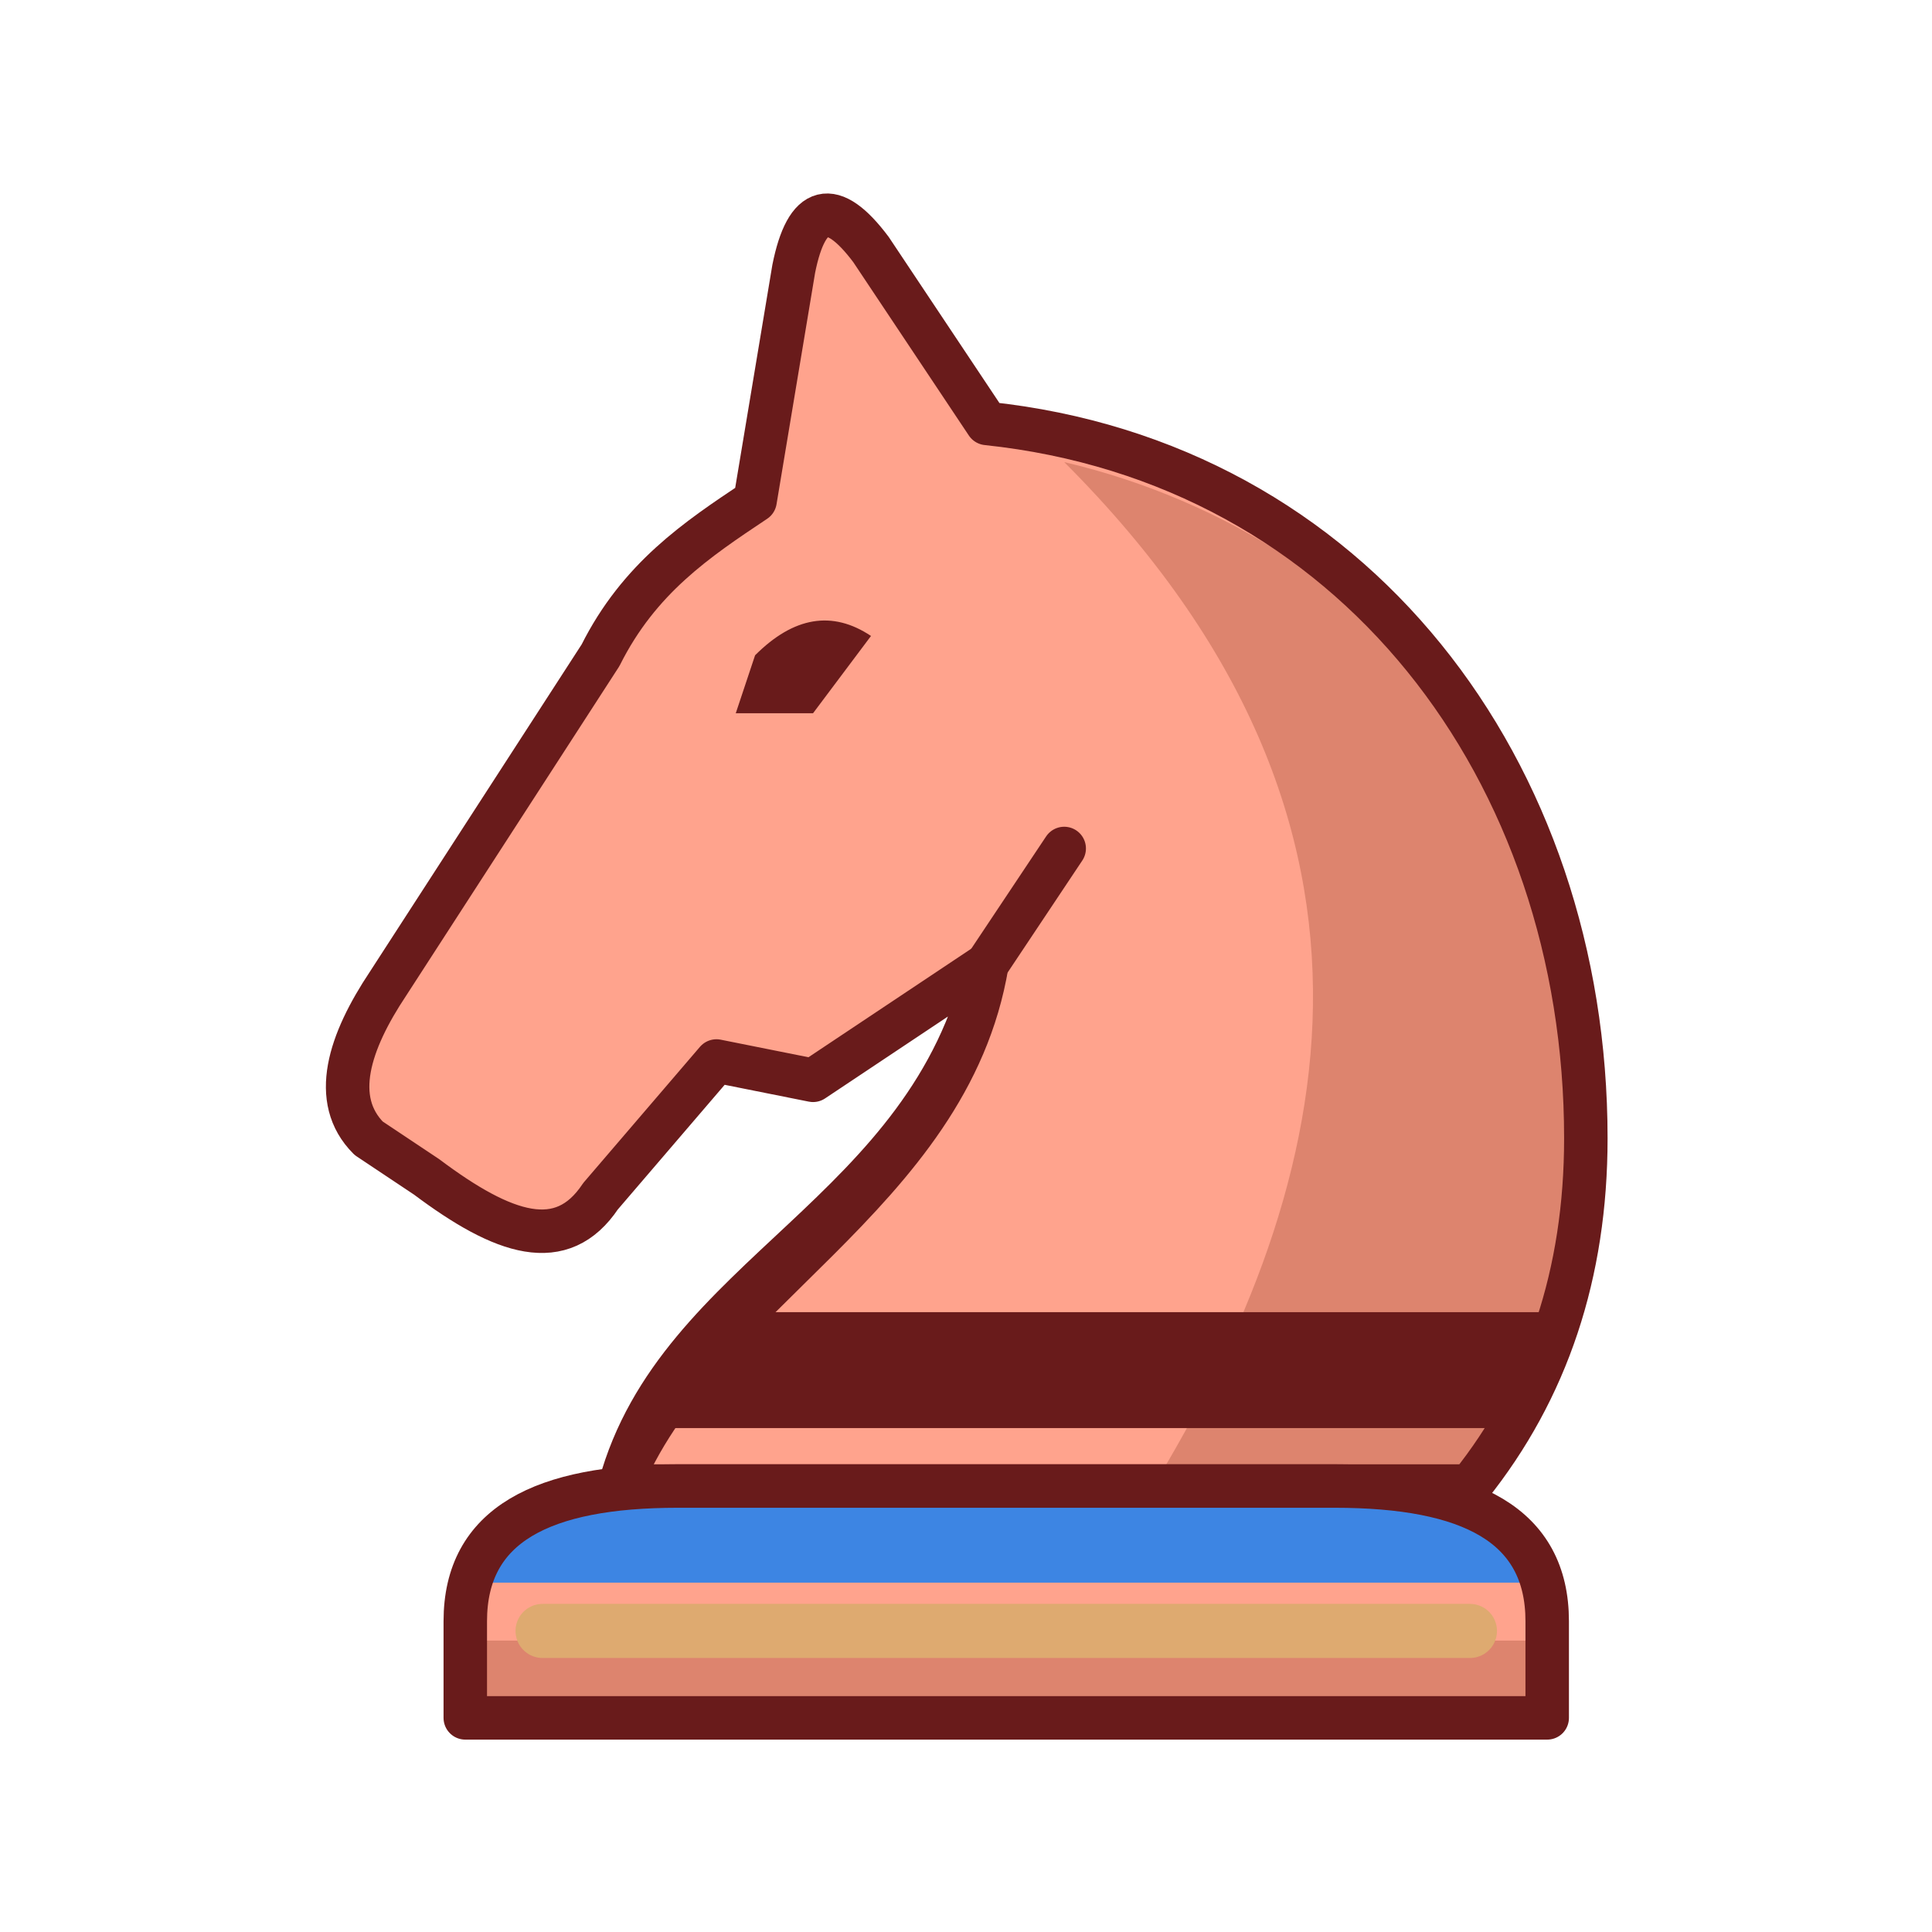
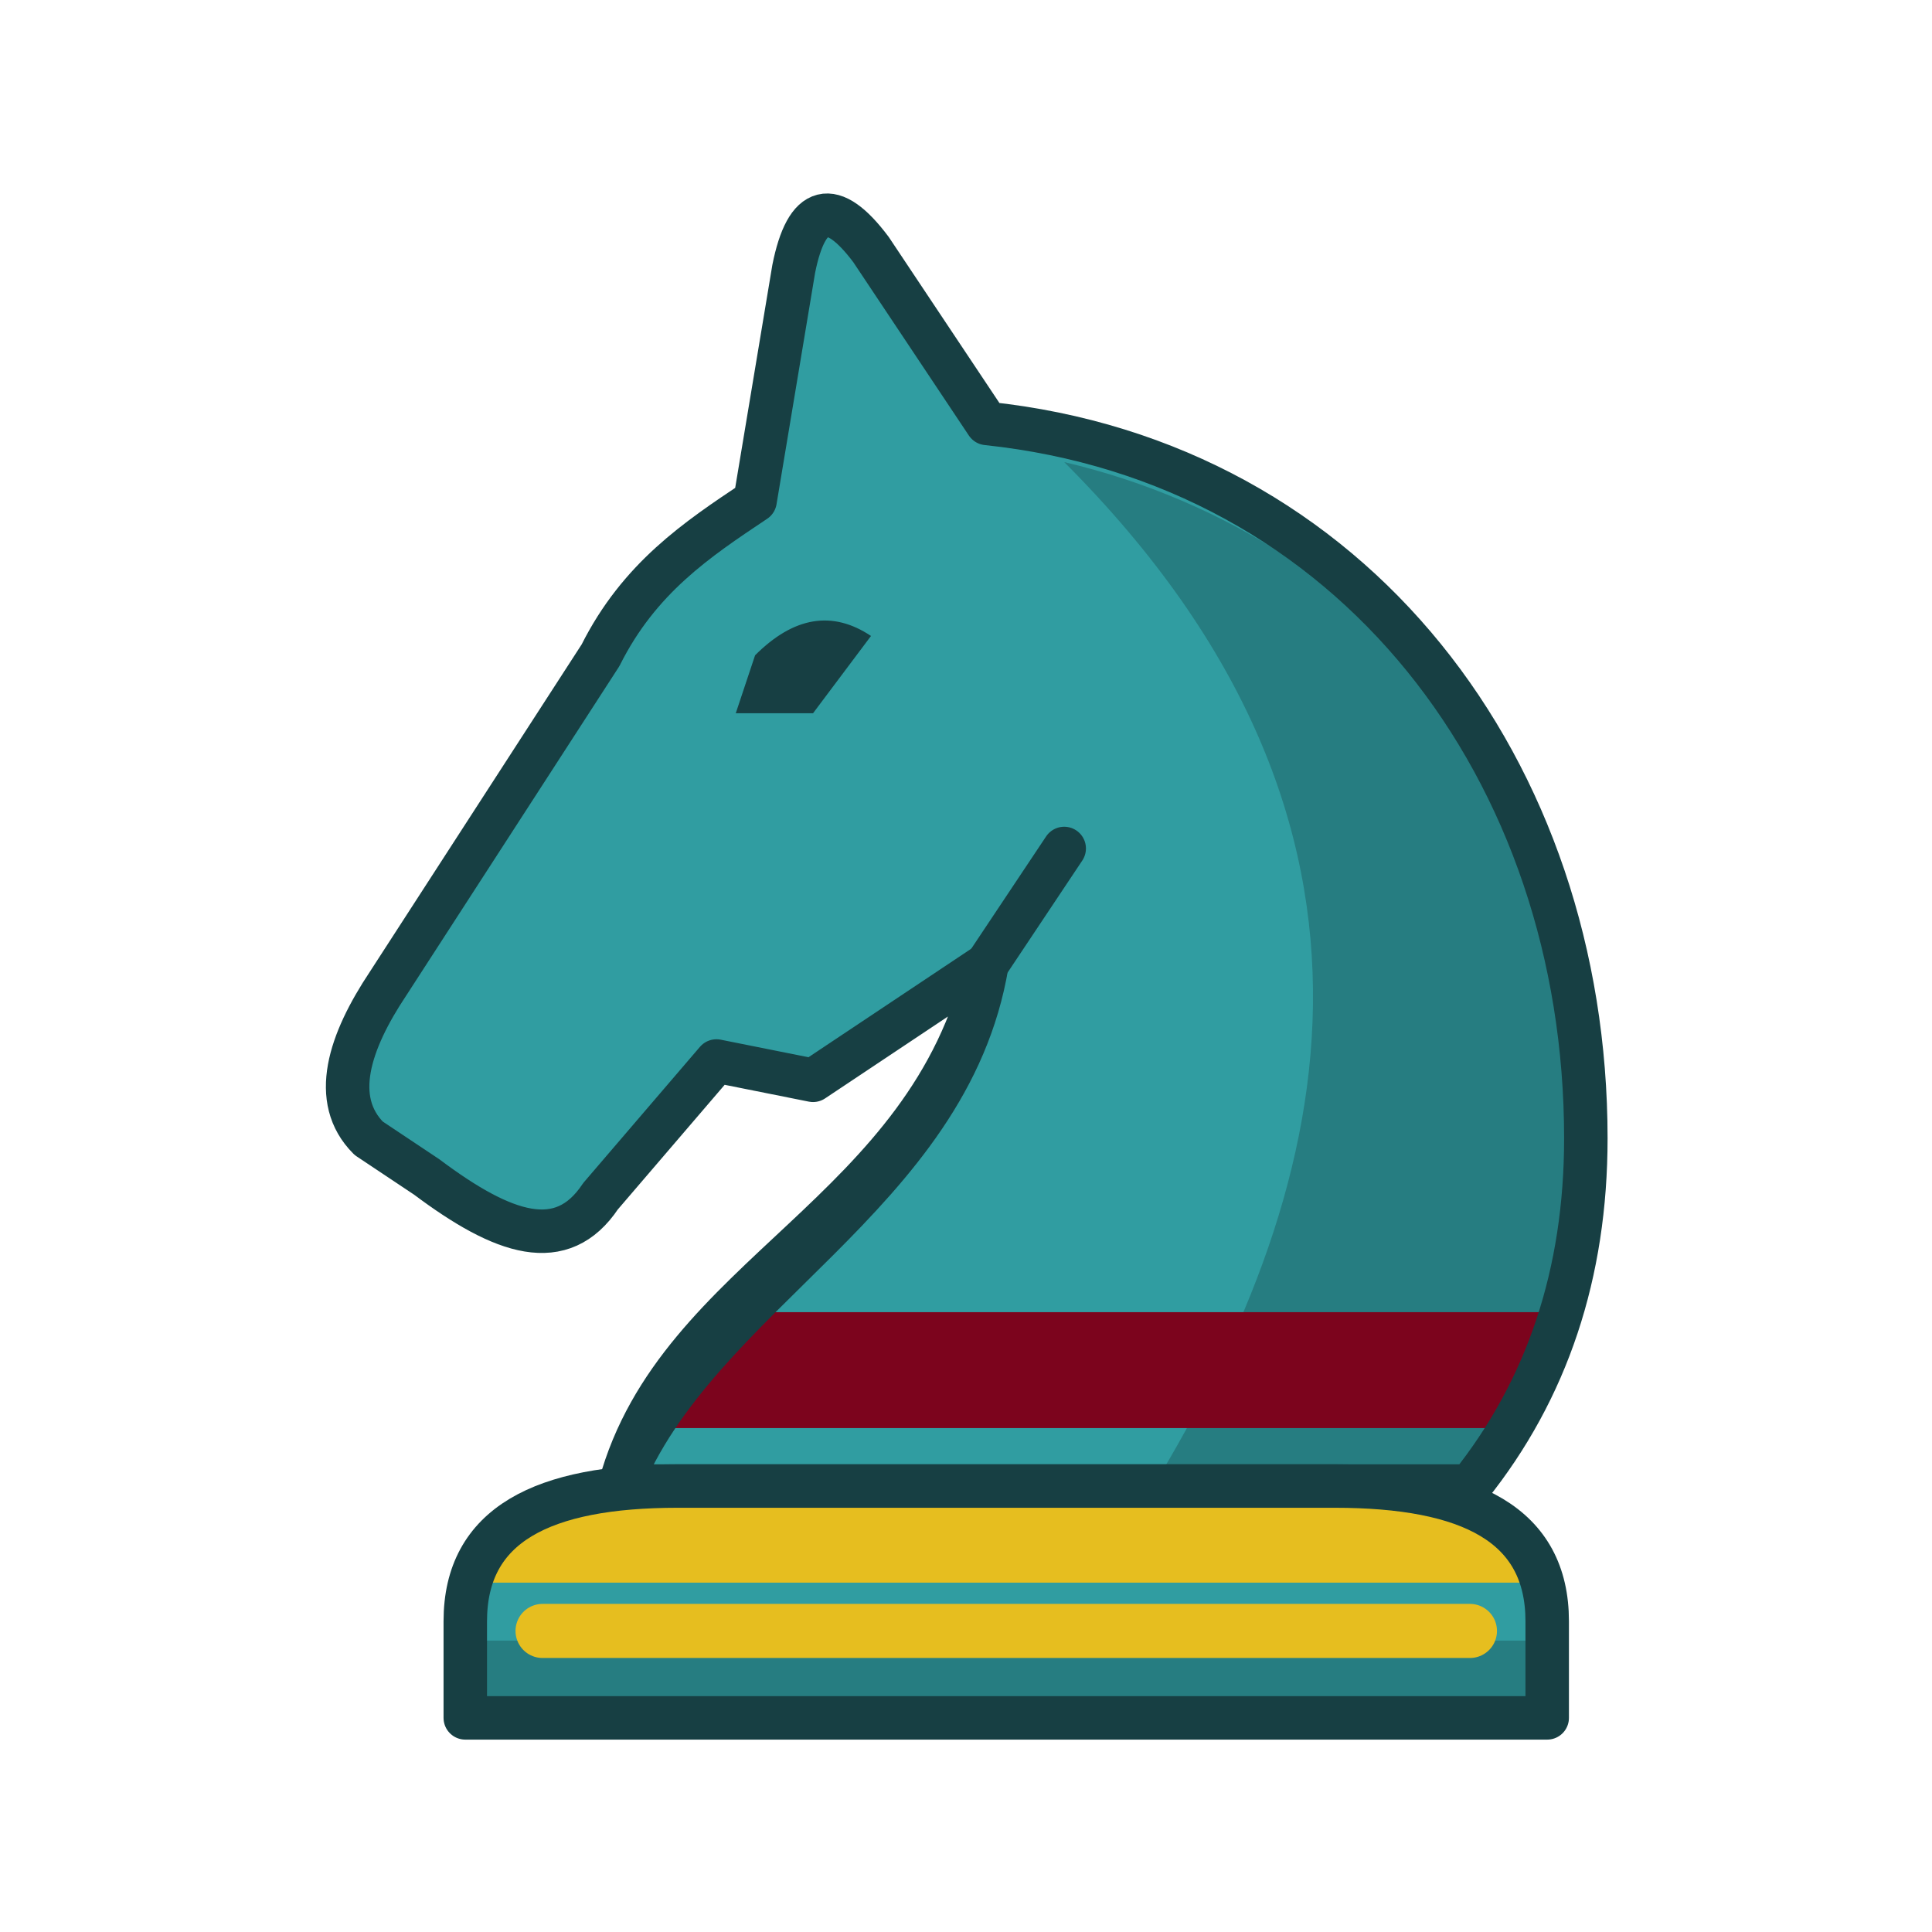
<svg xmlns="http://www.w3.org/2000/svg" viewBox="-2.083 0.083 100 100">
-   <g fill="#FFA38D" stroke="#691B1B" stroke-width="2.25" stroke-linejoin="round" stroke-linecap="round">
-     <path d="M30 77 C33 66 46 63 49 50 L40 56 L35 55 L29 62 C27 65 24 64 20 61 L17 59 C15 57 16 54 18 51 L29 34 C31 30 34 28 37 26 L39 14 Q40 9 43 13 L49 22 C68 24 80 40 80 59 C80 66 78 72 74 77 Z" fill="#FFA38D" stroke="none" fill-rule="evenodd" />
+   <g fill="#309DA1" stroke="#173F43" stroke-width="2.25" stroke-linejoin="round" stroke-linecap="round">
+     <path d="M30 77 C33 66 46 63 49 50 L40 56 L35 55 L29 62 C27 65 24 64 20 61 L17 59 C15 57 16 54 18 51 L29 34 C31 30 34 28 37 26 L39 14 Q40 9 43 13 L49 22 C68 24 80 40 80 59 C80 66 78 72 74 77 Z" fill="#309DA1" stroke="none" fill-rule="evenodd" />
    <defs>
      <clipPath id="s4">
        <path d="M30 77 C33 66 46 63 49 50 L40 56 L35 55 L29 62 C27 65 24 64 20 61 L17 59 C15 57 16 54 18 51 L29 34 C31 30 34 28 37 26 L39 14 Q40 9 43 13 L49 22 C68 24 80 40 80 59 C80 66 78 72 74 77 Z" clip-rule="evenodd" />
      </clipPath>
    </defs>
-     <path d="M53 24 C70 28 81 43 80 59 C80 66 78 72 74 78 H57 C67 62 72 43 53 24 Z" fill="#DD846E" stroke="none" clip-path="url(#s4)" />
+     <path d="M53 24 C70 28 81 43 80 59 C80 66 78 72 74 78 H57 C67 62 72 43 53 24 Z" fill="#267D81" stroke="none" clip-path="url(#s4)" />
    <g stroke="none" clip-path="url(#s4)">
-       <path d="M10 68 H90 V74 H10 Z" fill="#691B1B" />
-       <path d="M10 78 H90 V82 H10 Z" fill="#3D85E3" />
+       <path d="M10 68 H90 V74 H10 Z" fill="#7C041D" />
+       <path d="M10 78 H90 V82 H10 Z" fill="#E6BE1F" />
    </g>
    <path d="M30 77 C33 66 46 63 49 50 L40 56 L35 55 L29 62 C27 65 24 64 20 61 L17 59 C15 57 16 54 18 51 L29 34 C31 30 34 28 37 26 L39 14 Q40 9 43 13 L49 22 C68 24 80 40 80 59 C80 66 78 72 74 77 Z" fill="none" />
    <path d="M30 77 C34 67 47 62 49 50 L53 44" fill="none" />
-     <path d="M37 34 Q40 31 43 33 L40 37 H36 Z" fill="#691B1B" stroke="none" />
-     <path d="M22 89 V84 C22 79 26 77 33 77 H67 C74 77 78 79 78 84 V89 Z" fill="#FFA38D" stroke="none" fill-rule="evenodd" />
+     <path d="M37 34 Q40 31 43 33 L40 37 H36 Z" fill="#173F43" stroke="none" />
+     <path d="M22 89 V84 C22 79 26 77 33 77 H67 C74 77 78 79 78 84 V89 Z" fill="#309DA1" stroke="none" fill-rule="evenodd" />
    <defs>
      <clipPath id="s5">
        <path d="M22 89 V84 C22 79 26 77 33 77 H67 C74 77 78 79 78 84 V89 Z" clip-rule="evenodd" />
      </clipPath>
    </defs>
-     <path d="M21 85 H79 V90 H21 Z" fill="#DD846E" stroke="none" clip-path="url(#s5)" />
+     <path d="M21 85 H79 V90 H21 Z" fill="#267D81" stroke="none" clip-path="url(#s5)" />
    <g stroke="none" clip-path="url(#s5)">
-       <path d="M10 68 H90 V74 H10 Z" fill="#691B1B" />
-       <path d="M10 78 H90 V82 H10 Z" fill="#3D85E3" />
+       <path d="M10 68 H90 V74 H10 Z" fill="#7C041D" />
+       <path d="M10 78 H90 V82 H10 Z" fill="#E6BE1F" />
    </g>
    <path d="M22 89 V84 C22 79 26 77 33 77 H67 C74 77 78 79 78 84 V89 Z" fill="none" />
-     <path d="M26 84.5 H74" fill="none" stroke="#DEAA70" stroke-width="2.8" stroke-linecap="round" />
+     <path d="M26 84.5 H74" fill="none" stroke="#E6BE1F" stroke-width="2.8" stroke-linecap="round" />
  </g>
</svg>
